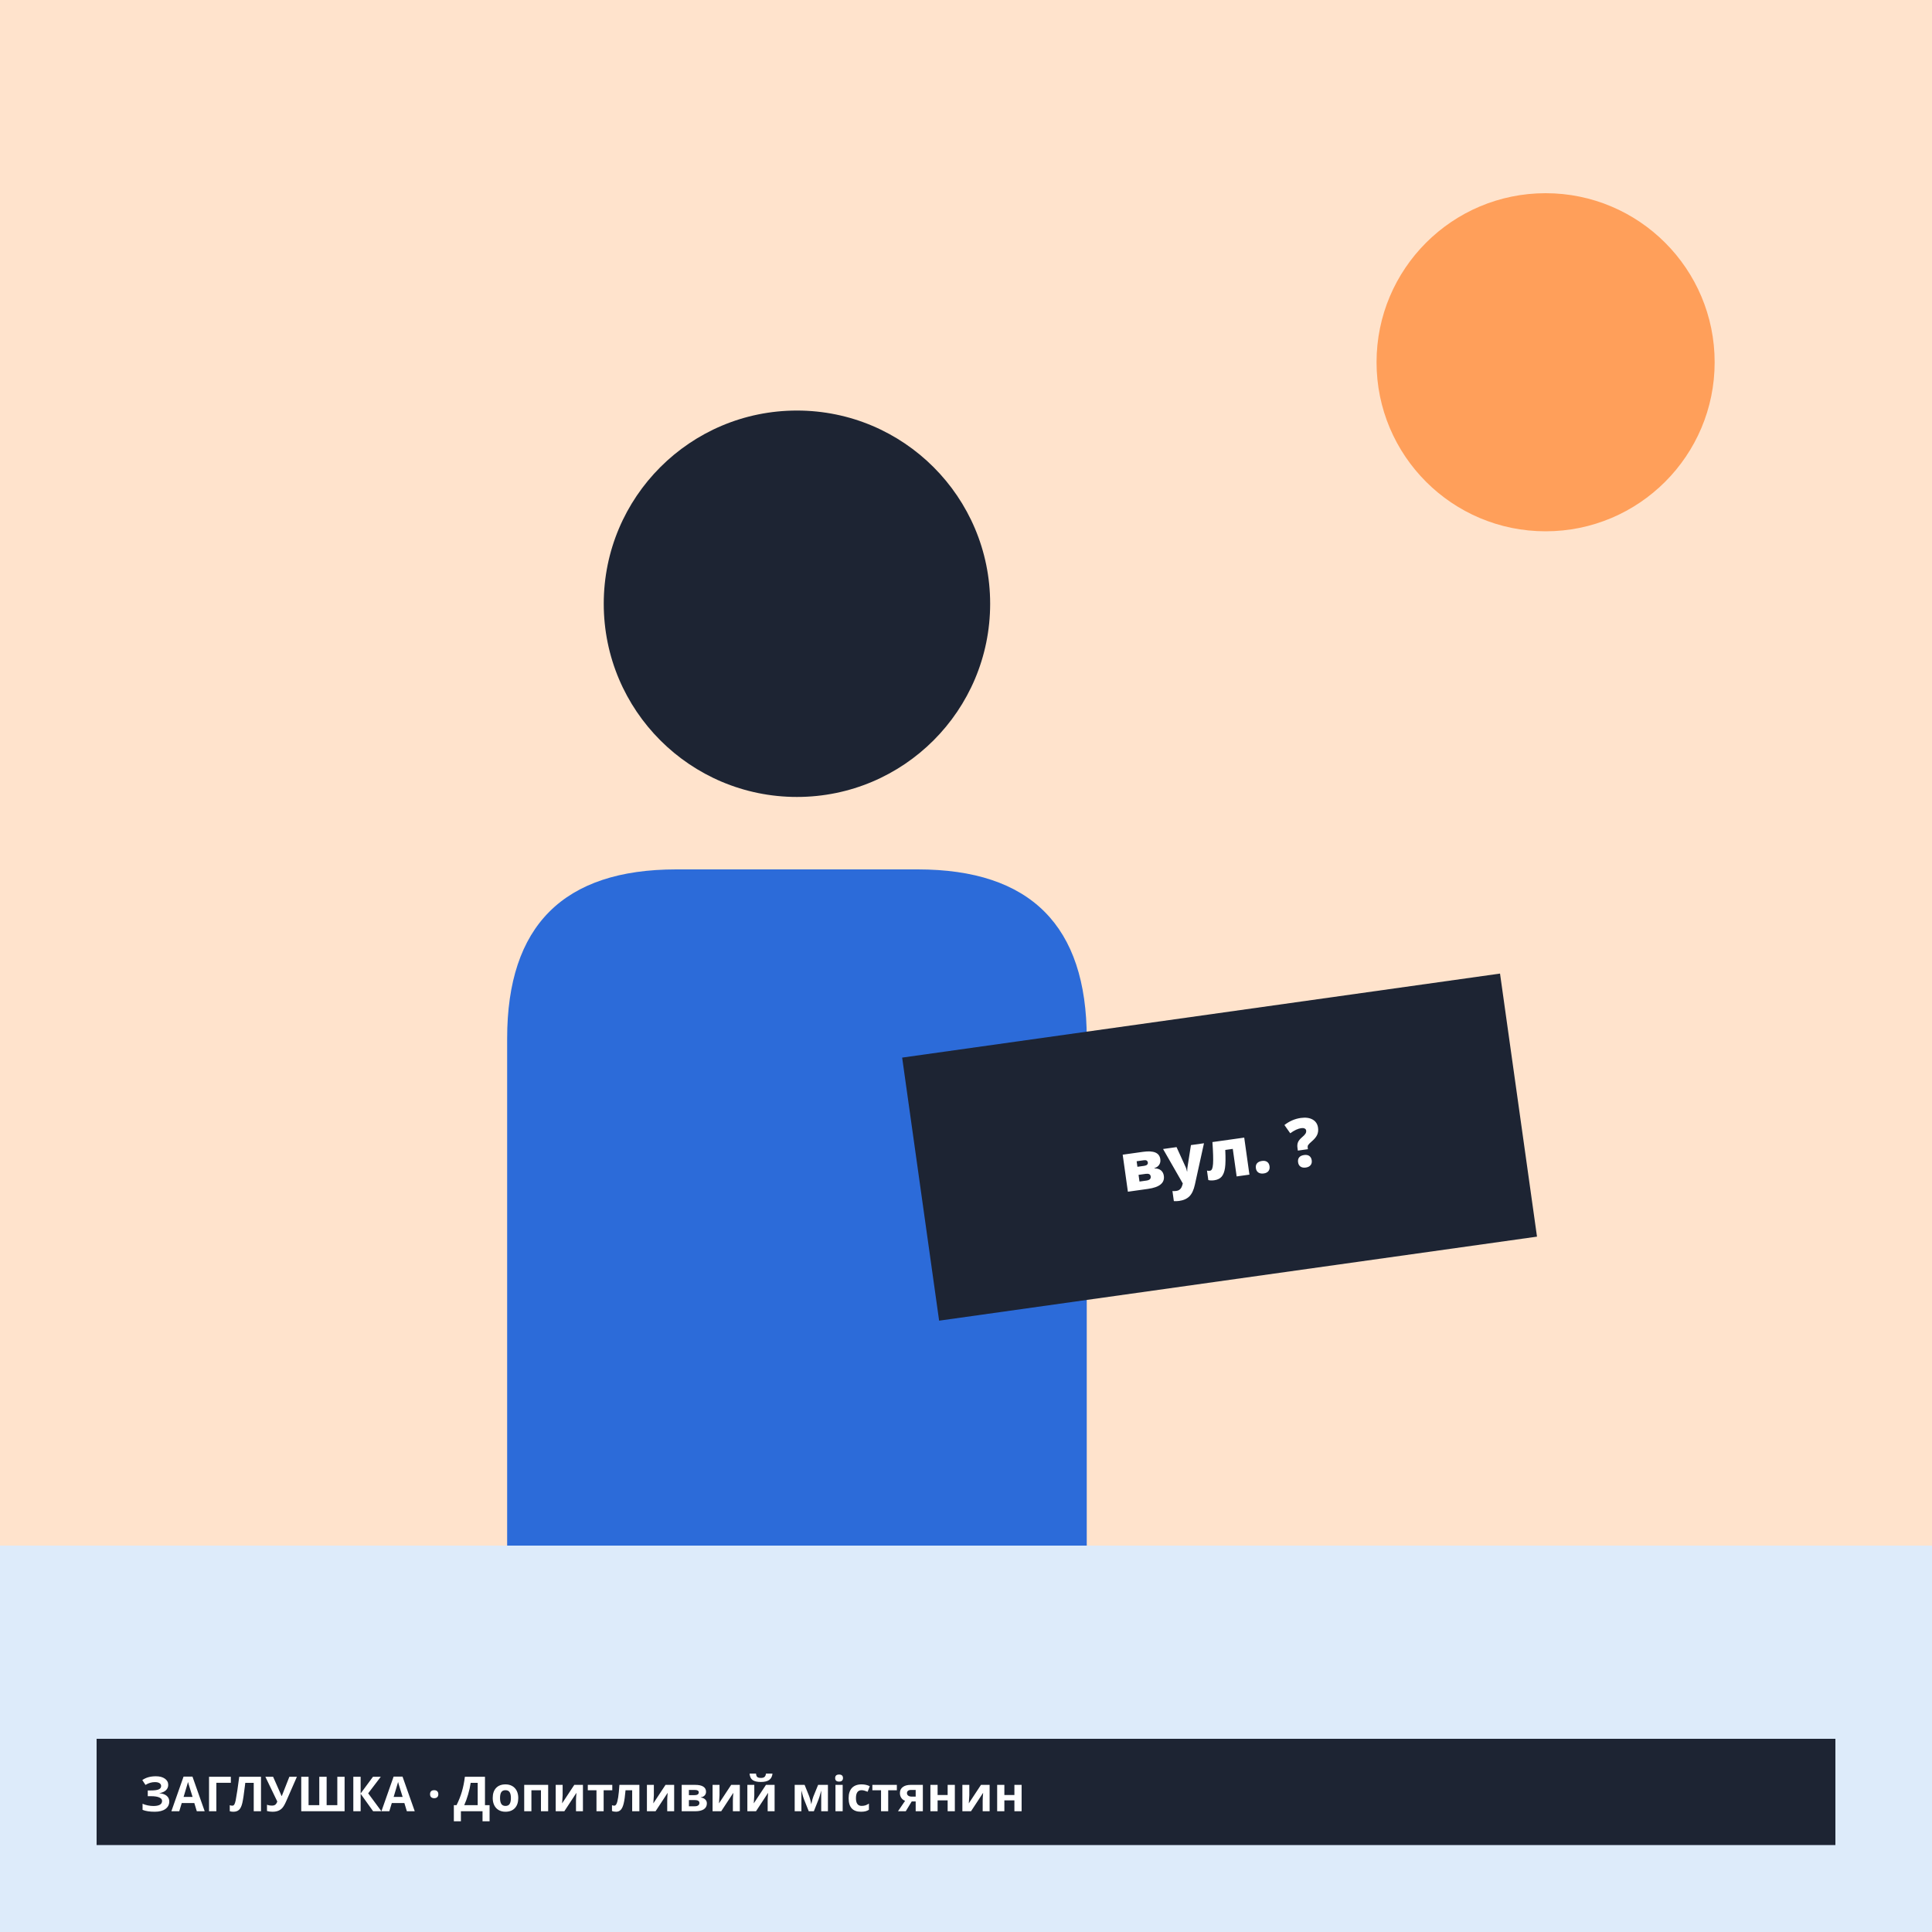
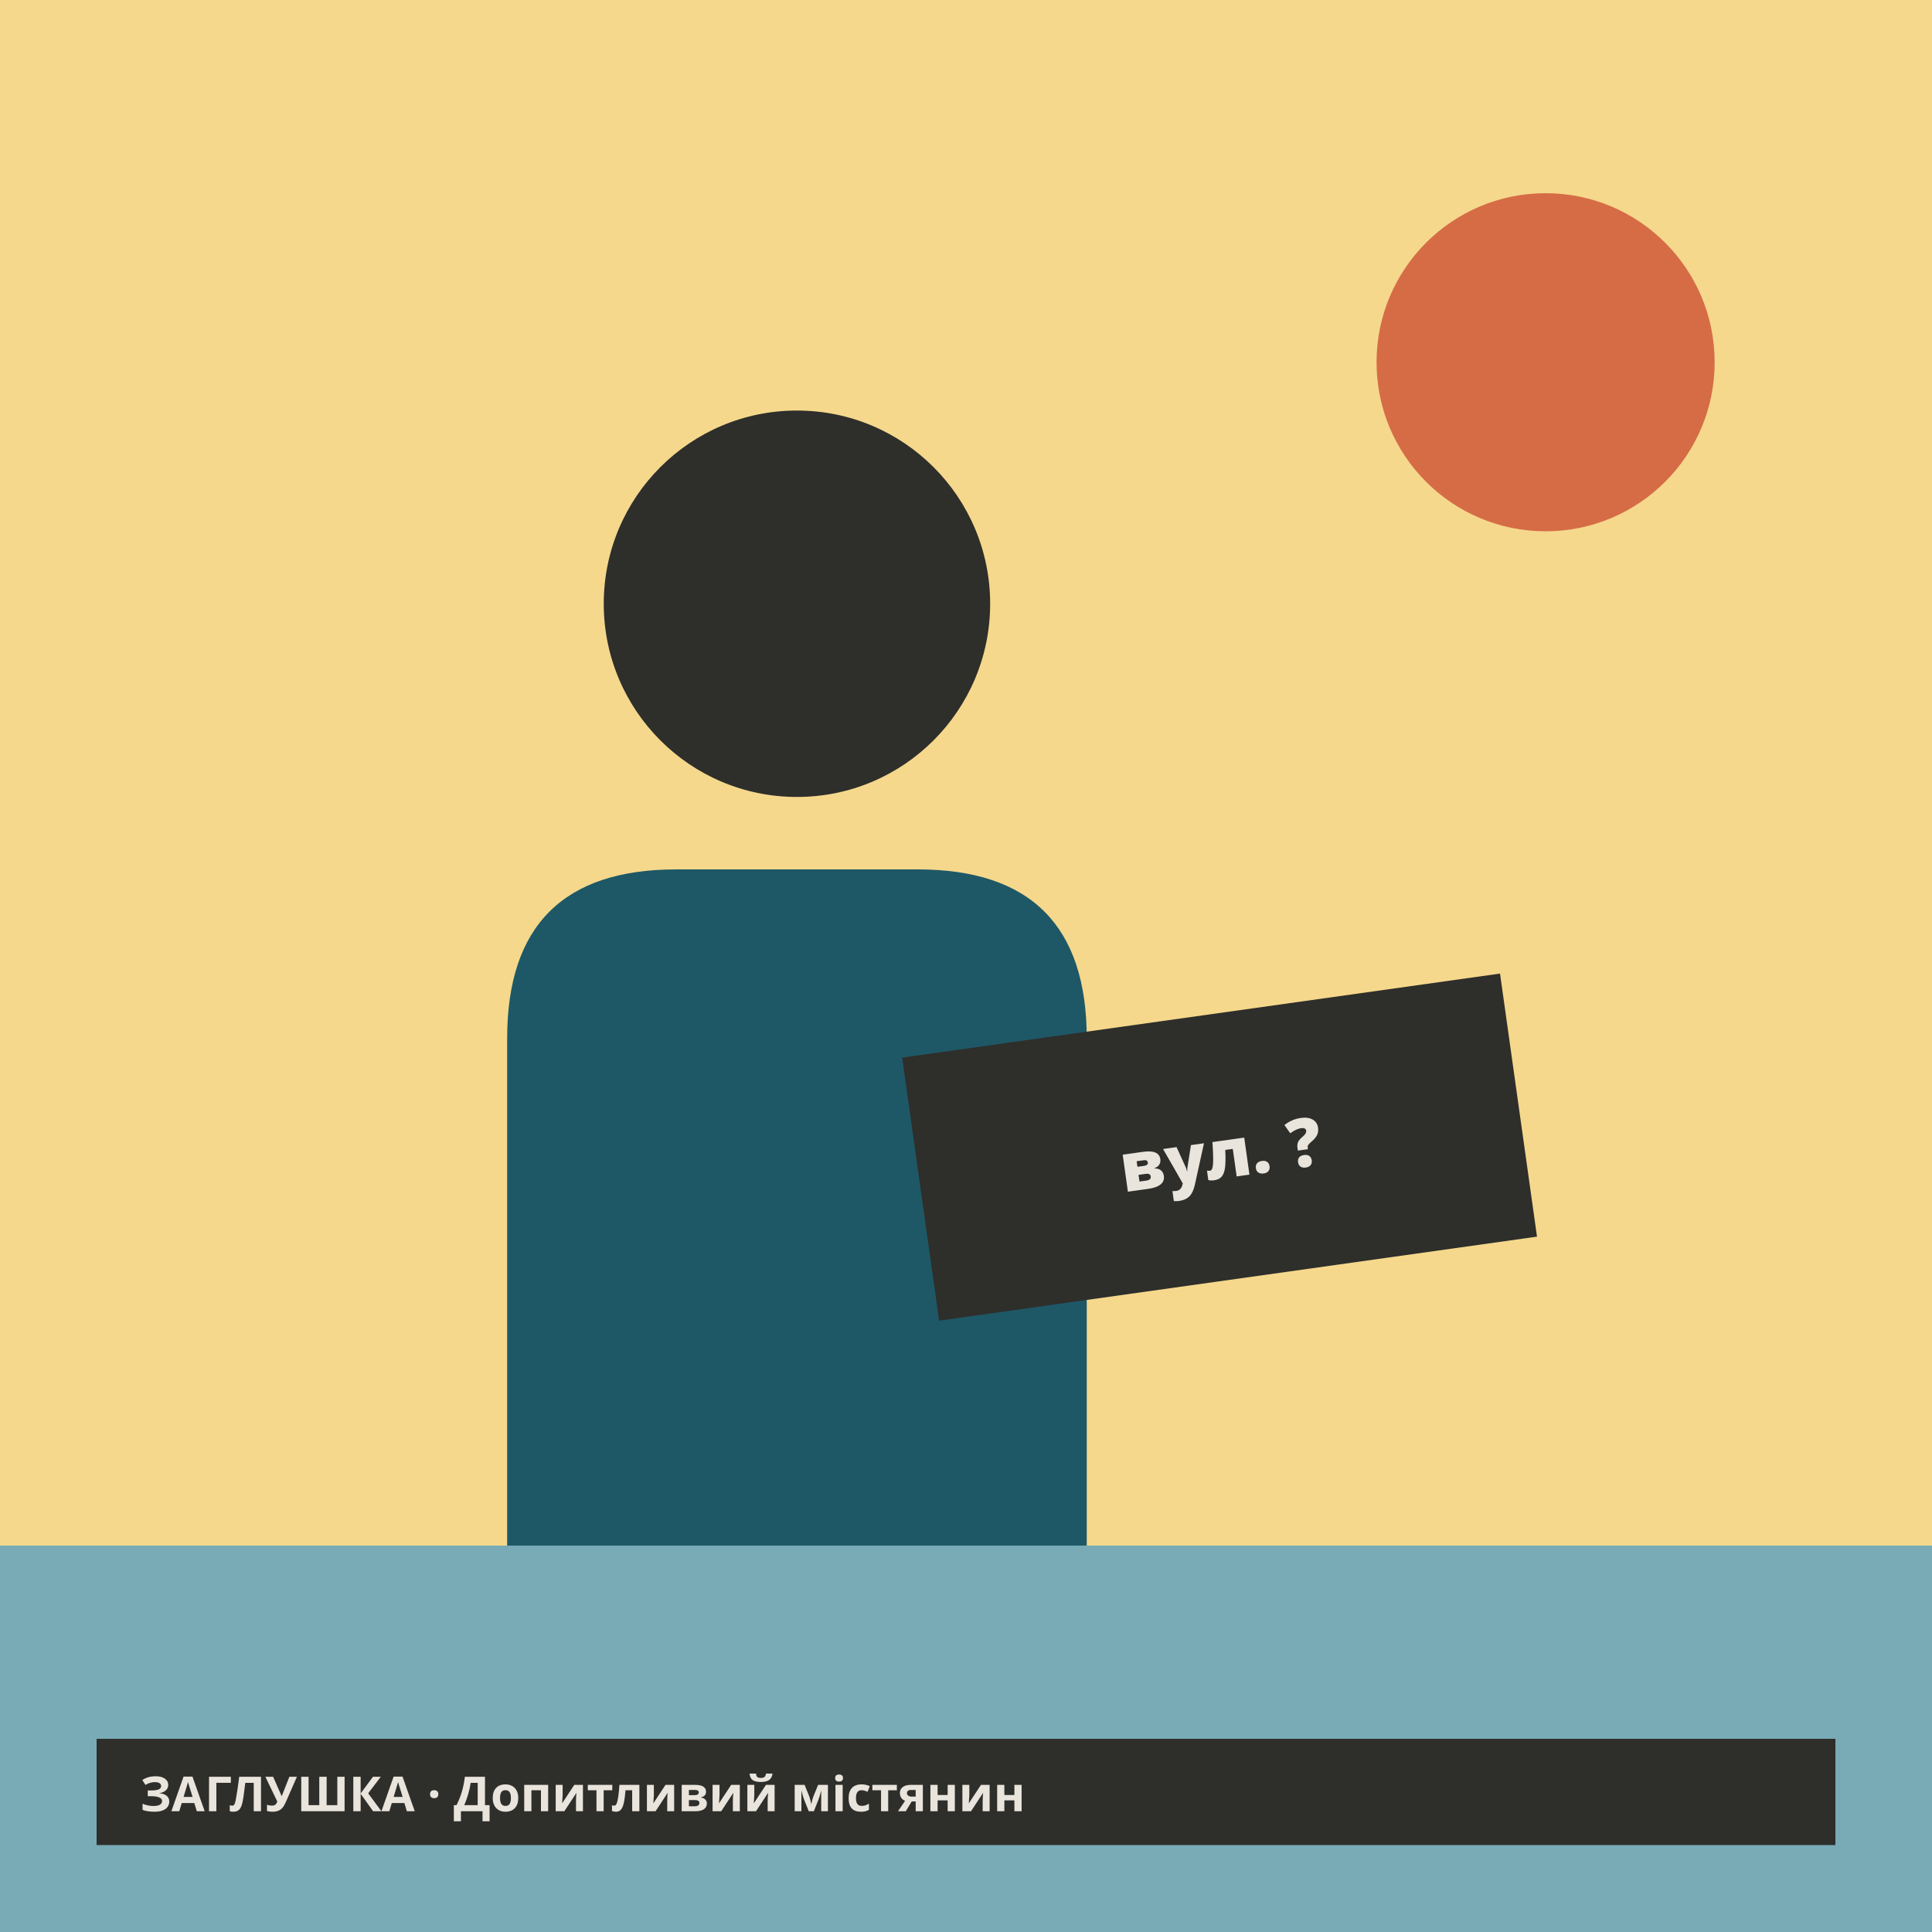
<svg xmlns="http://www.w3.org/2000/svg" viewBox="0 0 800 800" width="800" height="800">
-   <rect width="800" height="800" fill="#FFE3CC" />
-   <circle cx="640" cy="150" r="70" fill="#FF9F5A" />
-   <rect x="0" y="640" width="800" height="160" fill="#DDEBFA" />
-   <circle cx="330" cy="250" r="80" fill="#1D2433" />
-   <path d="M210 640 V430 Q210 360 280 360 H380 Q450 360 450 430 V640 Z" fill="#2C6BD9" />
-   <rect x="380" y="420" width="250" height="110" fill="#1D2433" transform="rotate(-8 505 475)" />
-   <text x="505" y="488" font-family="Open Sans, sans-serif" font-size="28" font-weight="800" fill="#FFFFFF" text-anchor="middle" transform="rotate(-8 505 475)">вул. ?</text>
-   <rect x="40" y="720" width="720" height="44" fill="#1D2433" />
-   <text x="58" y="750" font-family="Open Sans, sans-serif" font-size="20" font-weight="700" fill="#FFFFFF">ЗАГЛУШКА · Допитливий містянин</text>
+   <rect width="800" height="800" fill="#F5D88C" />
+   <circle cx="640" cy="150" r="70" fill="#D66C46" />
+   <rect x="0" y="640" width="800" height="160" fill="#79ABB7" />
+   <circle cx="330" cy="250" r="80" fill="#2E2E2B" />
+   <path d="M210 640 V430 Q210 360 280 360 H380 Q450 360 450 430 V640 Z" fill="#1E5866" />
+   <rect x="380" y="420" width="250" height="110" fill="#2E2E2B" transform="rotate(-8 505 475)" />
+   <text x="505" y="488" font-family="Open Sans, sans-serif" font-size="28" font-weight="800" fill="#E9E5DC" text-anchor="middle" transform="rotate(-8 505 475)">вул. ?</text>
+   <rect x="40" y="720" width="720" height="44" fill="#2E2E2B" />
+   <text x="58" y="750" font-family="Open Sans, sans-serif" font-size="20" font-weight="700" fill="#E9E5DC">ЗАГЛУШКА · Допитливий містянин</text>
</svg>
